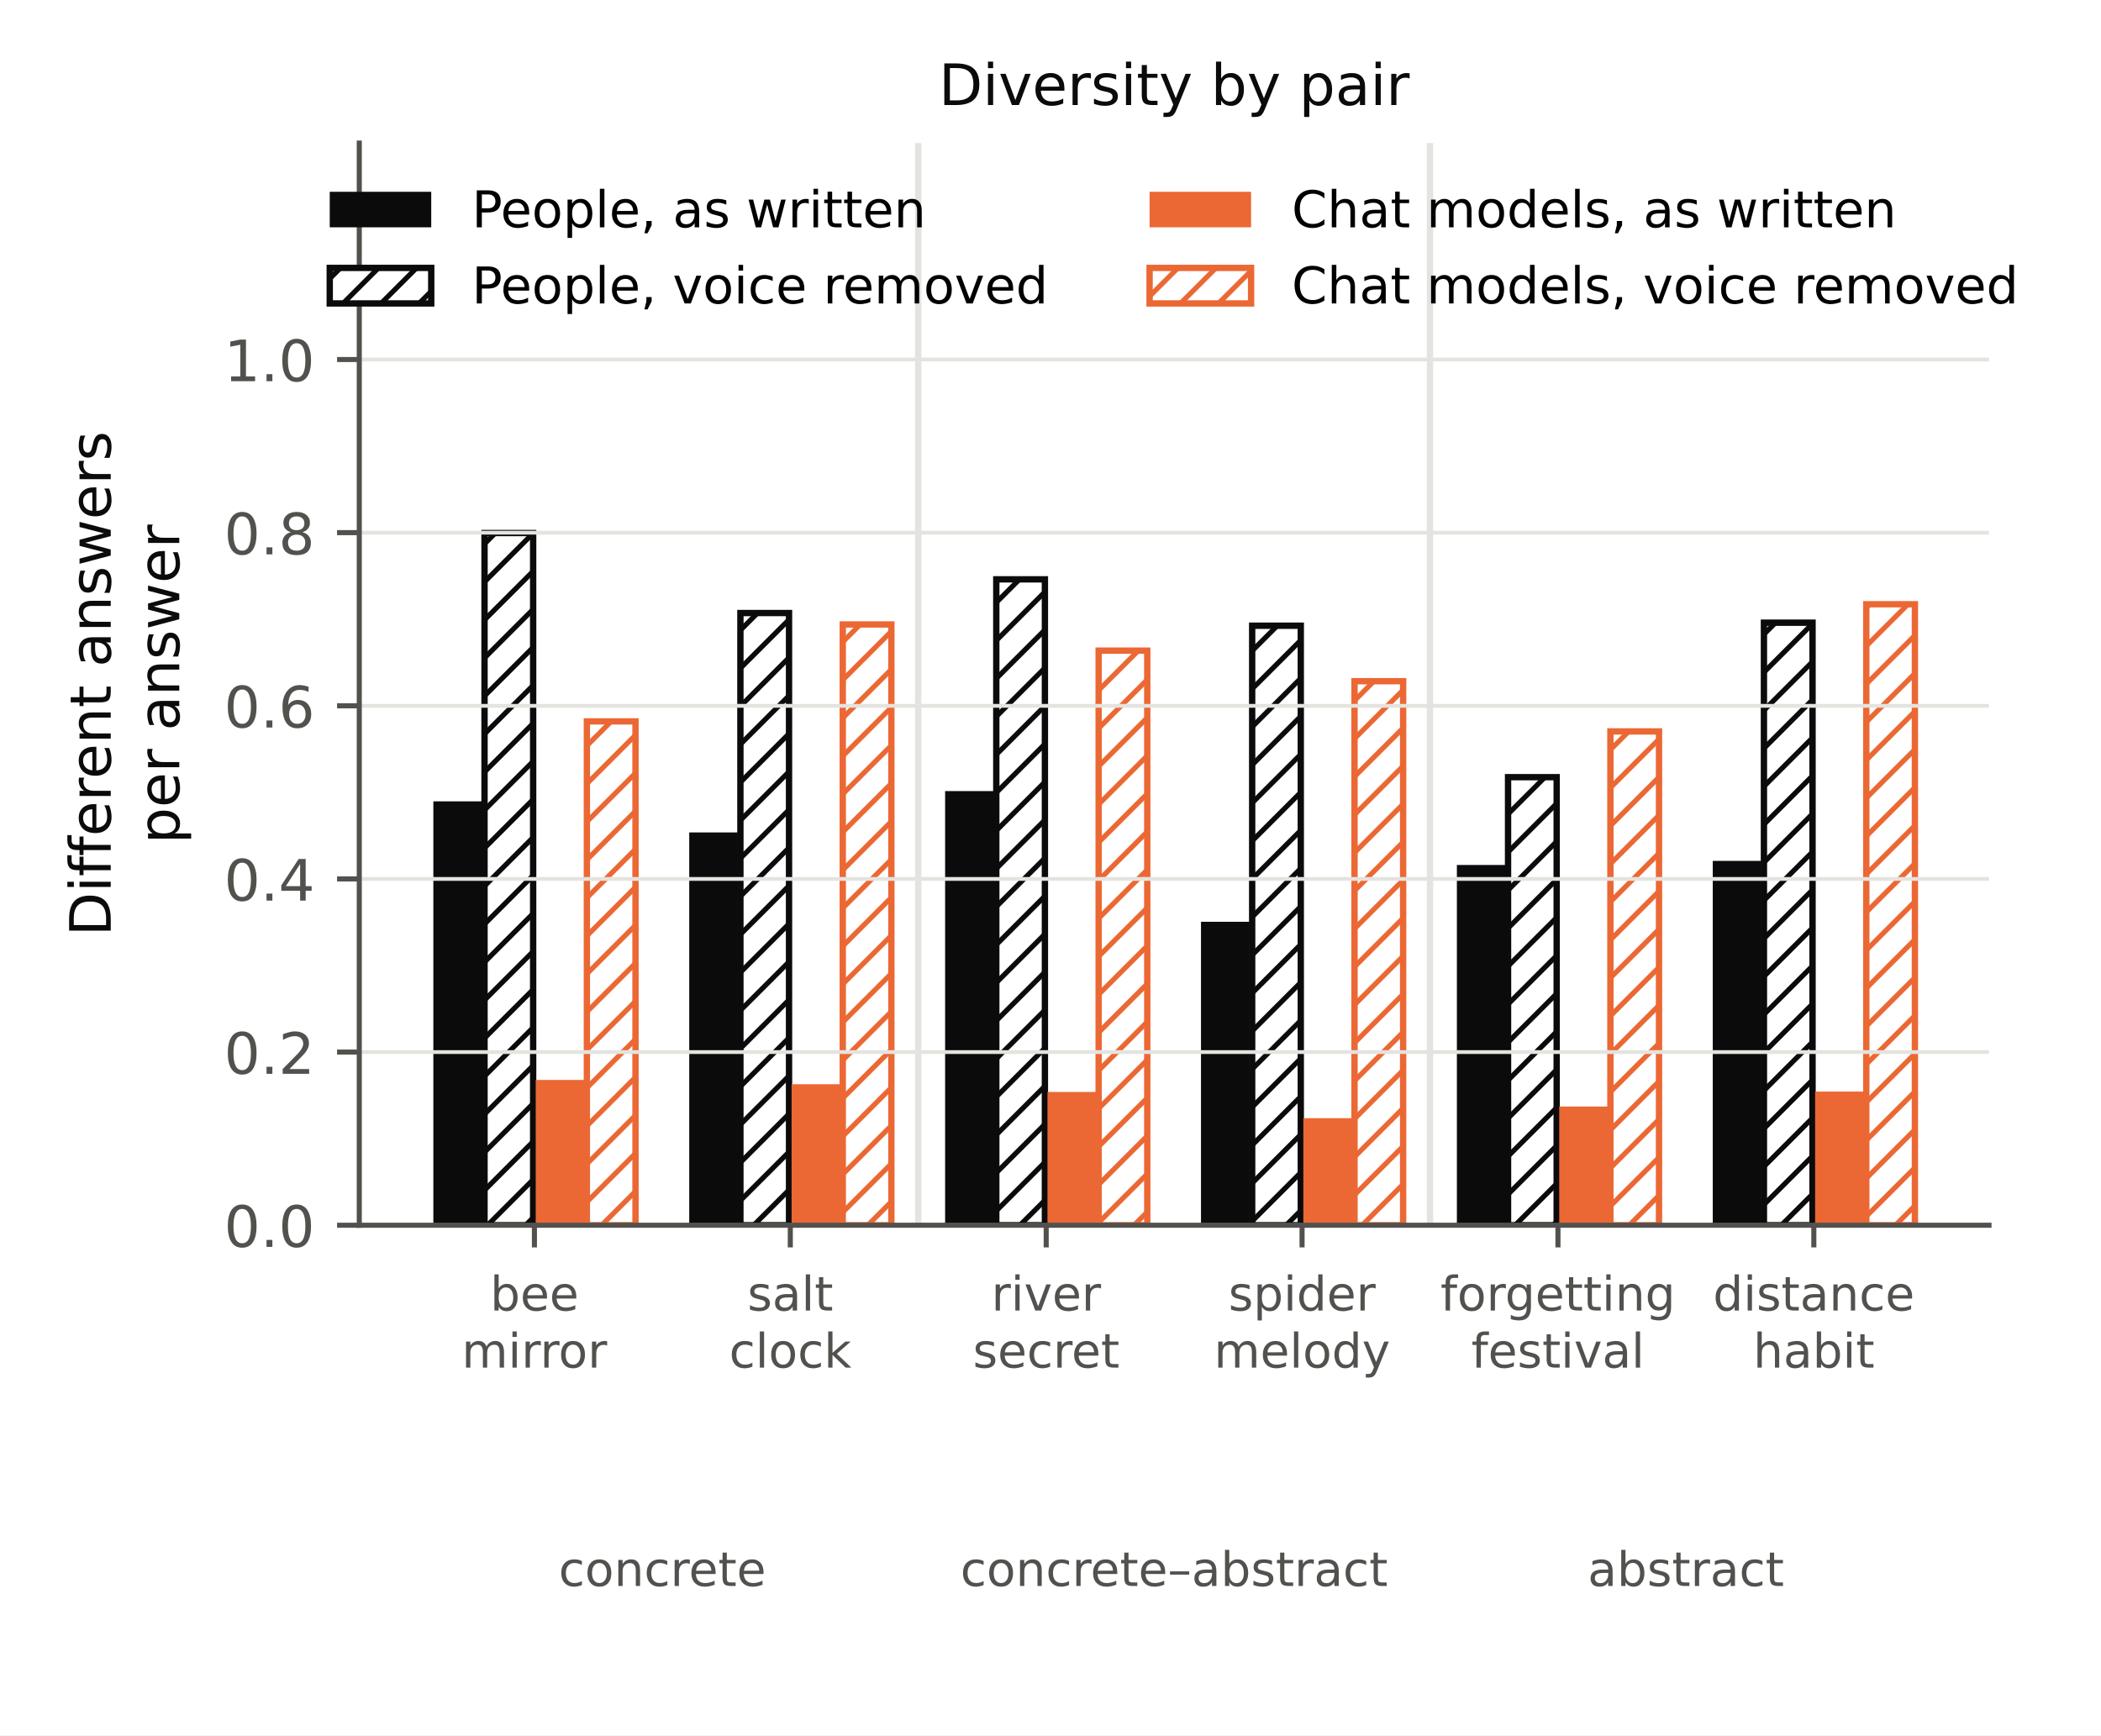
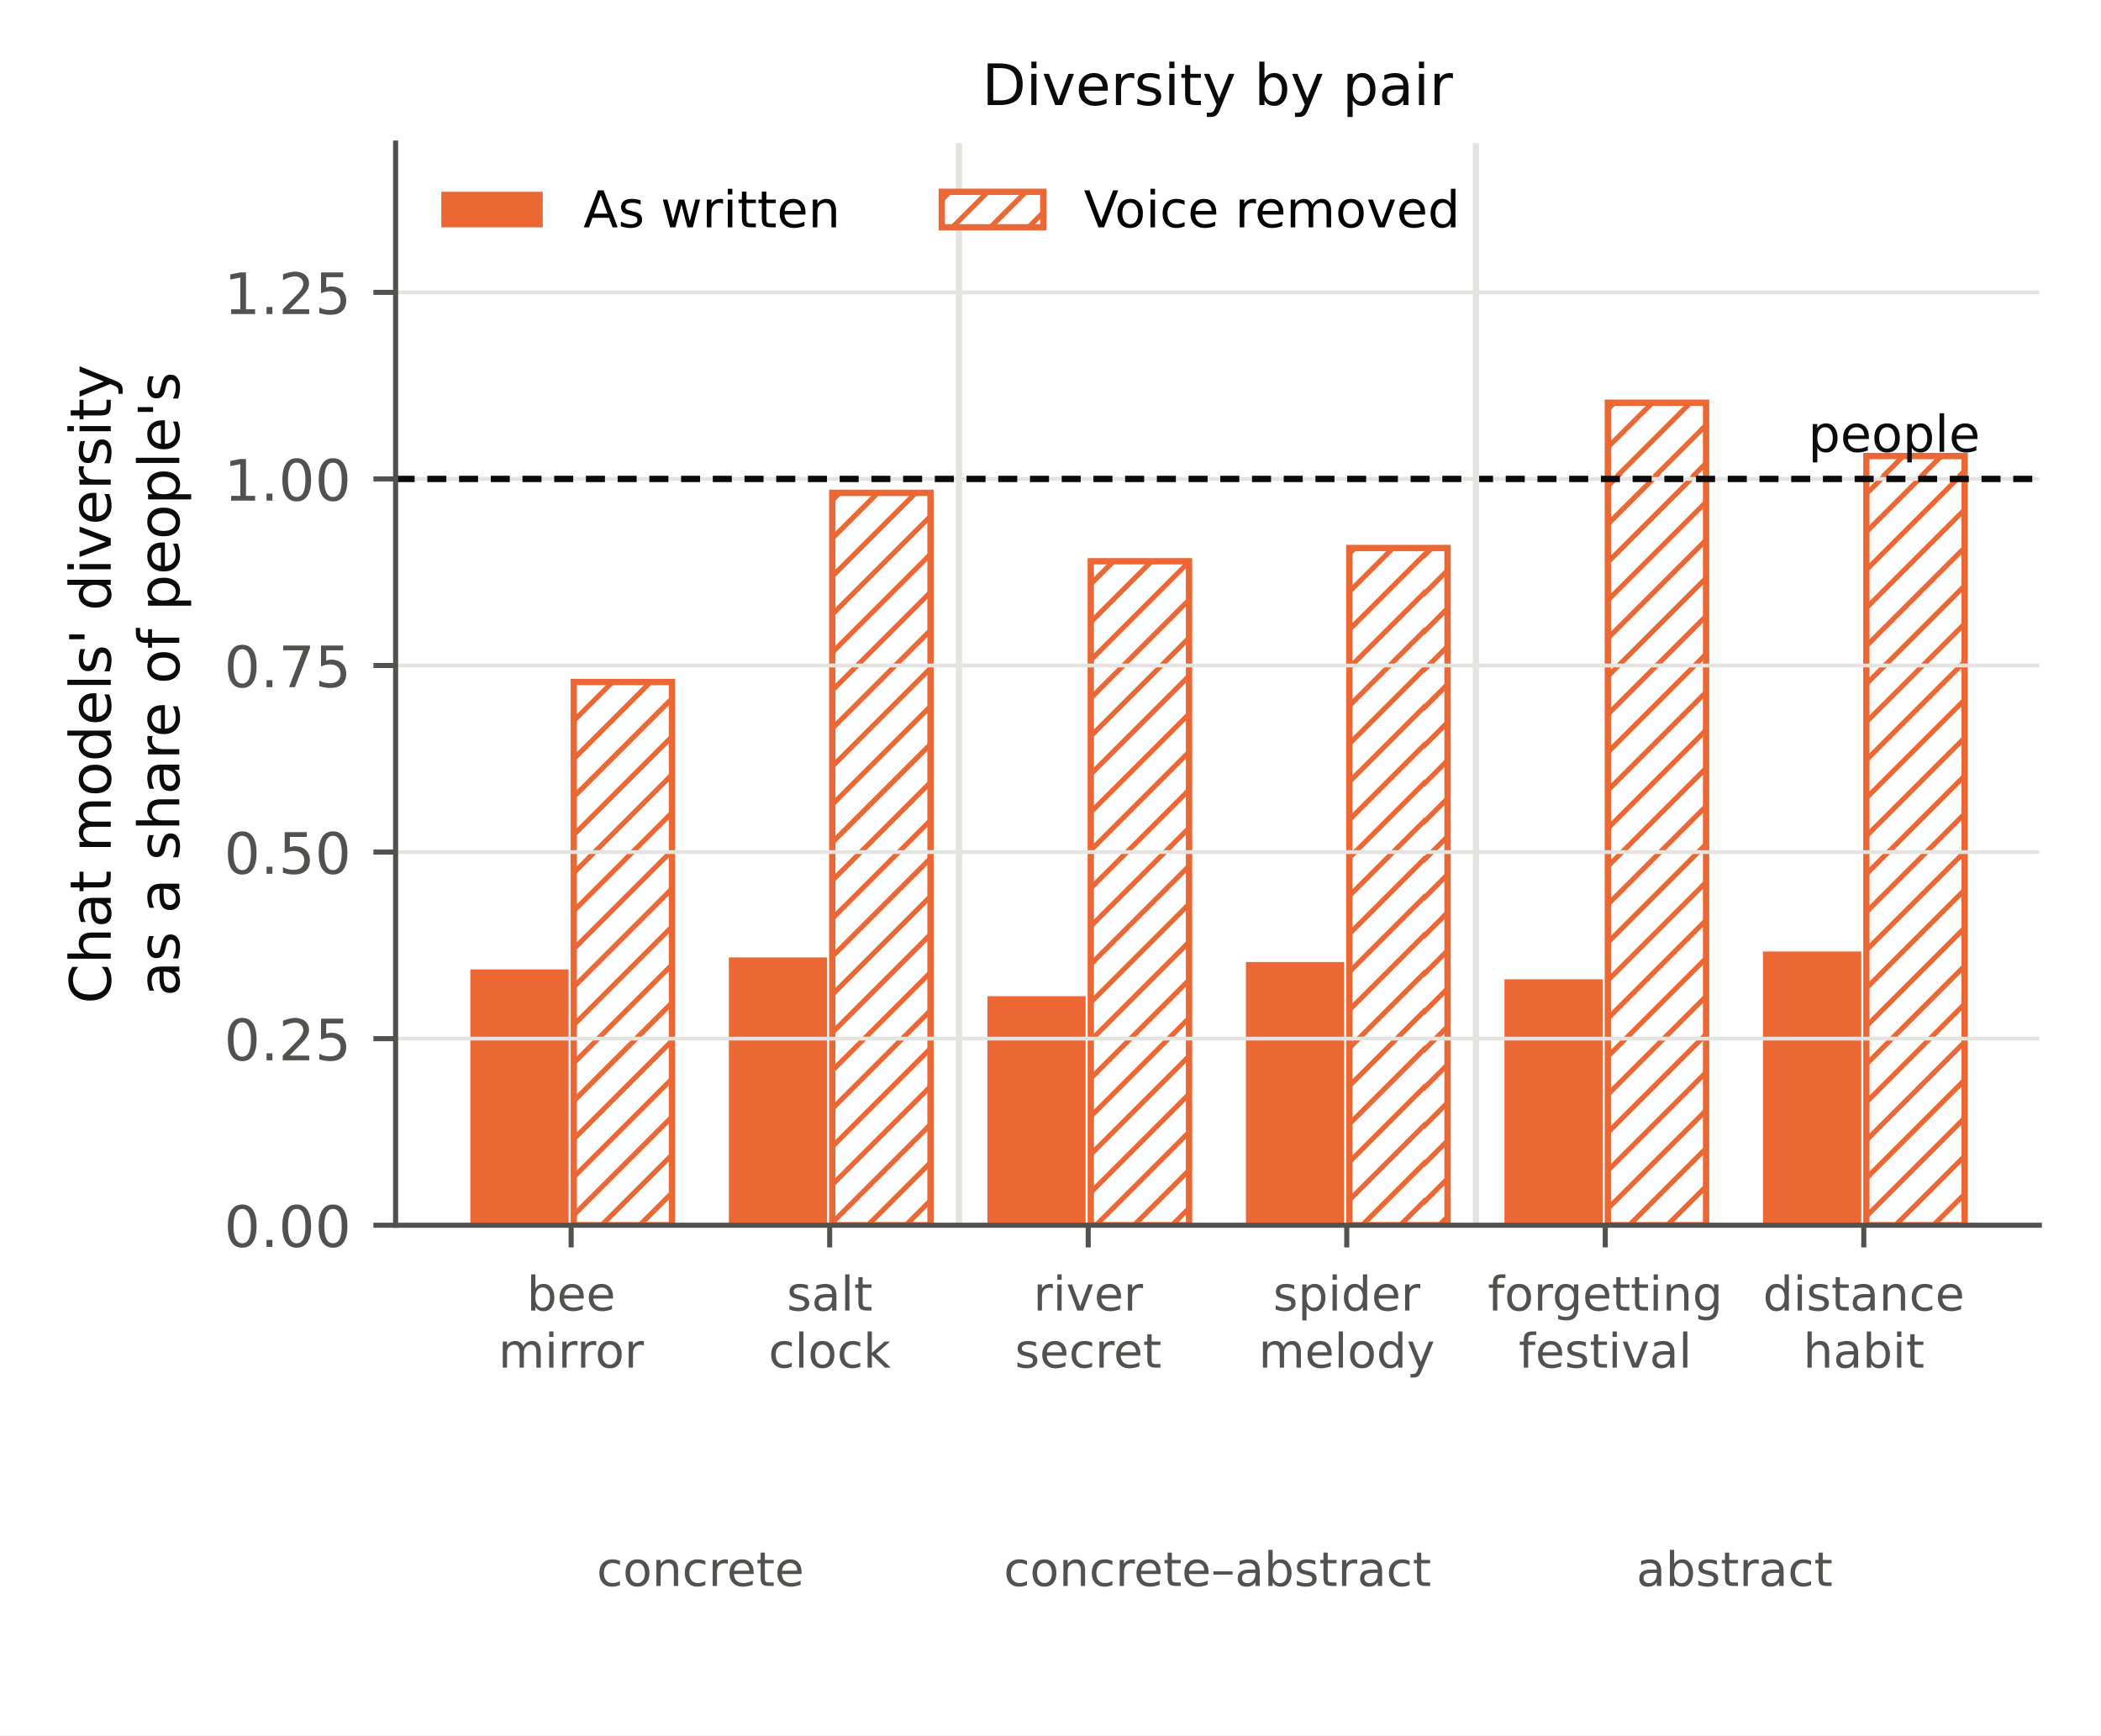
<svg xmlns="http://www.w3.org/2000/svg" xmlns:xlink="http://www.w3.org/1999/xlink" width="331.2pt" height="273.6pt" viewBox="0 0 331.2 273.6" version="1.1">
  <defs>
    <style type="text/css">*{stroke-linejoin: round; stroke-linecap: butt}</style>
  </defs>
  <g id="figure_1">
    <g id="patch_1">
      <path d="M 0 273.6  L 331.2 273.6  L 331.2 0  L 0 0  z " style="fill: #ffffff" />
    </g>
    <g id="axes_1">
      <g id="patch_2">
-         <path d="M 56.636 193.173  L 313.541 193.173  L 313.541 22.56  L 56.636 22.56  z " style="fill: #ffffff" />
+         <path d="M 62.364 193.173  L 321.48 193.173  L 321.48 22.56  L 62.364 22.56  z " style="fill: #ffffff" />
      </g>
      <g id="patch_3">
-         <path d="M 68.313 193.173  L 75.977 193.173  L 75.977 126.345  L 68.313 126.345  z " clip-path="url(#p3d65b54028)" style="fill: #0b0b0b" />
+         <path d="M 74.142 193.173  L 89.629 193.173  L 89.629 152.84  L 74.142 152.84  z " clip-path="url(#pec458d1ba6)" style="fill: #eb6834" />
      </g>
      <g id="patch_4">
-         <path d="M 108.65 193.173  L 116.314 193.173  L 116.314 131.24  L 108.65 131.24  z " clip-path="url(#p3d65b54028)" style="fill: #0b0b0b" />
+         <path d="M 114.896 193.173  L 130.383 193.173  L 130.383 150.944  L 114.896 150.944  z " clip-path="url(#pec458d1ba6)" style="fill: #eb6834" />
      </g>
      <g id="patch_5">
-         <path d="M 148.987 193.173  L 156.651 193.173  L 156.651 124.728  L 148.987 124.728  z " clip-path="url(#p3d65b54028)" style="fill: #0b0b0b" />
+         <path d="M 155.651 193.173  L 171.137 193.173  L 171.137 157.06  L 155.651 157.06  z " clip-path="url(#pec458d1ba6)" style="fill: #eb6834" />
      </g>
      <g id="patch_6">
-         <path d="M 189.324 193.173  L 196.988 193.173  L 196.988 145.327  L 189.324 145.327  z " clip-path="url(#p3d65b54028)" style="fill: #0b0b0b" />
+         <path d="M 196.405 193.173  L 211.892 193.173  L 211.892 151.668  L 196.405 151.668  z " clip-path="url(#pec458d1ba6)" style="fill: #eb6834" />
      </g>
      <g id="patch_7">
-         <path d="M 229.661 193.173  L 237.325 193.173  L 237.325 136.375  L 229.661 136.375  z " clip-path="url(#p3d65b54028)" style="fill: #0b0b0b" />
+         <path d="M 237.159 193.173  L 252.646 193.173  L 252.646 154.401  L 237.159 154.401  z " clip-path="url(#pec458d1ba6)" style="fill: #eb6834" />
      </g>
      <g id="patch_8">
-         <path d="M 269.998 193.173  L 277.662 193.173  L 277.662 135.726  L 269.998 135.726  z " clip-path="url(#p3d65b54028)" style="fill: #0b0b0b" />
+         <path d="M 277.914 193.173  L 293.4 193.173  L 293.4 150.014  L 277.914 150.014  z " clip-path="url(#pec458d1ba6)" style="fill: #eb6834" />
      </g>
      <g id="patch_9">
-         <path d="M 76.381 193.173  L 84.045 193.173  L 84.045 84.04  L 76.381 84.04  z " clip-path="url(#p3d65b54028)" style="fill: url(#h8c3c87f81f); stroke: #0b0b0b; stroke-linejoin: miter" />
+         <path d="M 90.444 193.173  L 105.93 193.173  L 105.93 107.522  L 90.444 107.522  z " clip-path="url(#pec458d1ba6)" style="fill: url(#hf40309694e); stroke: #eb6834; stroke-linejoin: miter" />
      </g>
      <g id="patch_10">
-         <path d="M 116.717 193.173  L 124.381 193.173  L 124.381 96.656  L 116.717 96.656  z " clip-path="url(#p3d65b54028)" style="fill: url(#h8c3c87f81f); stroke: #0b0b0b; stroke-linejoin: miter" />
+         <path d="M 131.198 193.173  L 146.685 193.173  L 146.685 77.704  L 131.198 77.704  z " clip-path="url(#pec458d1ba6)" style="fill: url(#hf40309694e); stroke: #eb6834; stroke-linejoin: miter" />
      </g>
      <g id="patch_11">
-         <path d="M 157.054 193.173  L 164.718 193.173  L 164.718 91.341  L 157.054 91.341  z " clip-path="url(#p3d65b54028)" style="fill: url(#h8c3c87f81f); stroke: #0b0b0b; stroke-linejoin: miter" />
+         <path d="M 171.952 193.173  L 187.439 193.173  L 187.439 88.49  L 171.952 88.49  z " clip-path="url(#pec458d1ba6)" style="fill: url(#hf40309694e); stroke: #eb6834; stroke-linejoin: miter" />
      </g>
      <g id="patch_12">
-         <path d="M 197.391 193.173  L 205.055 193.173  L 205.055 98.654  L 197.391 98.654  z " clip-path="url(#p3d65b54028)" style="fill: url(#h8c3c87f81f); stroke: #0b0b0b; stroke-linejoin: miter" />
+         <path d="M 212.707 193.173  L 228.193 193.173  L 228.193 86.397  L 212.707 86.397  z " clip-path="url(#pec458d1ba6)" style="fill: url(#hf40309694e); stroke: #eb6834; stroke-linejoin: miter" />
      </g>
      <g id="patch_13">
-         <path d="M 237.728 193.173  L 245.392 193.173  L 245.392 122.532  L 237.728 122.532  z " clip-path="url(#p3d65b54028)" style="fill: url(#h8c3c87f81f); stroke: #0b0b0b; stroke-linejoin: miter" />
+         <path d="M 253.461 193.173  L 268.948 193.173  L 268.948 63.496  L 253.461 63.496  z " clip-path="url(#pec458d1ba6)" style="fill: url(#hf40309694e); stroke: #eb6834; stroke-linejoin: miter" />
      </g>
      <g id="patch_14">
-         <path d="M 278.065 193.173  L 285.729 193.173  L 285.729 98.177  L 278.065 98.177  z " clip-path="url(#p3d65b54028)" style="fill: url(#h8c3c87f81f); stroke: #0b0b0b; stroke-linejoin: miter" />
-       </g>
-       <g id="patch_15">
-         <path d="M 84.448 193.173  L 92.112 193.173  L 92.112 170.265  L 84.448 170.265  z " clip-path="url(#p3d65b54028)" style="fill: #eb6834" />
-       </g>
-       <g id="patch_16">
-         <path d="M 124.785 193.173  L 132.449 193.173  L 132.449 170.945  L 124.785 170.945  z " clip-path="url(#p3d65b54028)" style="fill: #eb6834" />
-       </g>
-       <g id="patch_17">
-         <path d="M 165.122 193.173  L 172.786 193.173  L 172.786 172.166  L 165.122 172.166  z " clip-path="url(#p3d65b54028)" style="fill: #eb6834" />
-       </g>
-       <g id="patch_18">
-         <path d="M 205.459 193.173  L 213.123 193.173  L 213.123 176.296  L 205.459 176.296  z " clip-path="url(#p3d65b54028)" style="fill: #eb6834" />
-       </g>
-       <g id="patch_19">
-         <path d="M 245.795 193.173  L 253.459 193.173  L 253.459 174.457  L 245.795 174.457  z " clip-path="url(#p3d65b54028)" style="fill: #eb6834" />
-       </g>
-       <g id="patch_20">
-         <path d="M 286.132 193.173  L 293.796 193.173  L 293.796 172.102  L 286.132 172.102  z " clip-path="url(#p3d65b54028)" style="fill: #eb6834" />
-       </g>
-       <g id="patch_21">
-         <path d="M 92.515 193.173  L 100.179 193.173  L 100.179 113.733  L 92.515 113.733  z " clip-path="url(#p3d65b54028)" style="fill: url(#h7a14a3d2cf); stroke: #eb6834; stroke-linejoin: miter" />
-       </g>
-       <g id="patch_22">
-         <path d="M 132.852 193.173  L 140.516 193.173  L 140.516 98.457  L 132.852 98.457  z " clip-path="url(#p3d65b54028)" style="fill: url(#h7a14a3d2cf); stroke: #eb6834; stroke-linejoin: miter" />
-       </g>
-       <g id="patch_23">
-         <path d="M 173.189 193.173  L 180.853 193.173  L 180.853 102.576  L 173.189 102.576  z " clip-path="url(#p3d65b54028)" style="fill: url(#h7a14a3d2cf); stroke: #eb6834; stroke-linejoin: miter" />
-       </g>
-       <g id="patch_24">
-         <path d="M 213.526 193.173  L 221.19 193.173  L 221.19 107.4  L 213.526 107.4  z " clip-path="url(#p3d65b54028)" style="fill: url(#h7a14a3d2cf); stroke: #eb6834; stroke-linejoin: miter" />
-       </g>
-       <g id="patch_25">
-         <path d="M 253.863 193.173  L 261.527 193.173  L 261.527 115.32  L 253.863 115.32  z " clip-path="url(#p3d65b54028)" style="fill: url(#h7a14a3d2cf); stroke: #eb6834; stroke-linejoin: miter" />
-       </g>
-       <g id="patch_26">
-         <path d="M 294.2 193.173  L 301.864 193.173  L 301.864 95.266  L 294.2 95.266  z " clip-path="url(#p3d65b54028)" style="fill: url(#h7a14a3d2cf); stroke: #eb6834; stroke-linejoin: miter" />
+         <path d="M 294.215 193.173  L 309.702 193.173  L 309.702 71.903  L 294.215 71.903  z " clip-path="url(#pec458d1ba6)" style="fill: url(#hf40309694e); stroke: #eb6834; stroke-linejoin: miter" />
      </g>
      <g id="matplotlib.axis_1">
        <g id="xtick_1">
          <g id="line2d_1">
            <defs>
-               <path id="md7364058b7" d="M 0 0  L 0 3.5  " style="stroke: #52514e; stroke-width: 0.8" />
+               <path id="m7ecf73a3f7" d="M 0 0  L 0 3.5  " style="stroke: #52514e; stroke-width: 0.8" />
            </defs>
            <g>
-               <use xlink:href="#md7364058b7" x="84.246" y="193.173" style="fill: #52514e; stroke: #52514e; stroke-width: 0.8" />
+               <use xlink:href="#m7ecf73a3f7" x="90.036" y="193.173" style="fill: #52514e; stroke: #52514e; stroke-width: 0.8" />
            </g>
          </g>
          <g id="text_1">
-             <text style="font-size: 7.5px; font-family: 'DejaVu Sans'; fill: #52514e" transform="translate(77.25071 206.6225)">bee</text>
-             <text style="font-size: 7.5px; font-family: 'DejaVu Sans'; fill: #52514e" transform="translate(72.7806 215.6245)">mirror</text>
+             <text style="font-size: 7.5px; font-family: 'DejaVu Sans'; fill: #52514e" transform="translate(83.04067 206.6225)">bee</text>
+             <text style="font-size: 7.5px; font-family: 'DejaVu Sans'; fill: #52514e" transform="translate(78.57055 215.6245)">mirror</text>
          </g>
        </g>
        <g id="xtick_2">
          <g id="line2d_2">
            <g>
-               <use xlink:href="#md7364058b7" x="124.583" y="193.173" style="fill: #52514e; stroke: #52514e; stroke-width: 0.8" />
+               <use xlink:href="#m7ecf73a3f7" x="130.791" y="193.173" style="fill: #52514e; stroke: #52514e; stroke-width: 0.8" />
            </g>
          </g>
          <g id="text_2">
-             <text style="font-size: 7.5px; font-family: 'DejaVu Sans'; fill: #52514e" transform="translate(117.8196 206.6225)">salt</text>
-             <text style="font-size: 7.5px; font-family: 'DejaVu Sans'; fill: #52514e" transform="translate(114.9515 215.6245)">clock</text>
+             <text style="font-size: 7.5px; font-family: 'DejaVu Sans'; fill: #52514e" transform="translate(124.027 206.6225)">salt</text>
+             <text style="font-size: 7.5px; font-family: 'DejaVu Sans'; fill: #52514e" transform="translate(121.1589 215.6245)">clock</text>
          </g>
        </g>
        <g id="xtick_3">
          <g id="line2d_3">
            <g>
-               <use xlink:href="#md7364058b7" x="164.92" y="193.173" style="fill: #52514e; stroke: #52514e; stroke-width: 0.8" />
+               <use xlink:href="#m7ecf73a3f7" x="171.545" y="193.173" style="fill: #52514e; stroke: #52514e; stroke-width: 0.8" />
            </g>
          </g>
          <g id="text_3">
-             <text style="font-size: 7.5px; font-family: 'DejaVu Sans'; fill: #52514e" transform="translate(156.268 206.6225)">river</text>
-             <text style="font-size: 7.5px; font-family: 'DejaVu Sans'; fill: #52514e" transform="translate(153.3606 215.6239)">secret</text>
+             <text style="font-size: 7.5px; font-family: 'DejaVu Sans'; fill: #52514e" transform="translate(162.8929 206.6225)">river</text>
+             <text style="font-size: 7.5px; font-family: 'DejaVu Sans'; fill: #52514e" transform="translate(159.9855 215.6239)">secret</text>
          </g>
        </g>
        <g id="xtick_4">
          <g id="line2d_4">
            <g>
-               <use xlink:href="#md7364058b7" x="205.257" y="193.173" style="fill: #52514e; stroke: #52514e; stroke-width: 0.8" />
+               <use xlink:href="#m7ecf73a3f7" x="212.299" y="193.173" style="fill: #52514e; stroke: #52514e; stroke-width: 0.8" />
            </g>
          </g>
          <g id="text_4">
-             <text style="font-size: 7.5px; font-family: 'DejaVu Sans'; fill: #52514e" transform="translate(193.6512 206.6225)">spider</text>
-             <text style="font-size: 7.5px; font-family: 'DejaVu Sans'; fill: #52514e" transform="translate(191.3602 215.6245)">melody</text>
+             <text style="font-size: 7.5px; font-family: 'DejaVu Sans'; fill: #52514e" transform="translate(200.6935 206.6225)">spider</text>
+             <text style="font-size: 7.5px; font-family: 'DejaVu Sans'; fill: #52514e" transform="translate(198.4025 215.6245)">melody</text>
          </g>
        </g>
        <g id="xtick_5">
          <g id="line2d_5">
            <g>
-               <use xlink:href="#md7364058b7" x="245.594" y="193.173" style="fill: #52514e; stroke: #52514e; stroke-width: 0.8" />
+               <use xlink:href="#m7ecf73a3f7" x="253.053" y="193.173" style="fill: #52514e; stroke: #52514e; stroke-width: 0.8" />
            </g>
          </g>
          <g id="text_5">
-             <text style="font-size: 7.5px; font-family: 'DejaVu Sans'; fill: #52514e" transform="translate(227.0758 206.6225)">forgetting</text>
-             <text style="font-size: 7.5px; font-family: 'DejaVu Sans'; fill: #52514e" transform="translate(231.9414 215.6245)">festival</text>
+             <text style="font-size: 7.5px; font-family: 'DejaVu Sans'; fill: #52514e" transform="translate(234.5355 206.6225)">forgetting</text>
+             <text style="font-size: 7.5px; font-family: 'DejaVu Sans'; fill: #52514e" transform="translate(239.4011 215.6245)">festival</text>
          </g>
        </g>
        <g id="xtick_6">
          <g id="line2d_6">
            <g>
-               <use xlink:href="#md7364058b7" x="285.931" y="193.173" style="fill: #52514e; stroke: #52514e; stroke-width: 0.8" />
+               <use xlink:href="#m7ecf73a3f7" x="293.808" y="193.173" style="fill: #52514e; stroke: #52514e; stroke-width: 0.8" />
            </g>
          </g>
          <g id="text_6">
-             <text style="font-size: 7.5px; font-family: 'DejaVu Sans'; fill: #52514e" transform="translate(270.0406 206.6225)">distance</text>
-             <text style="font-size: 7.5px; font-family: 'DejaVu Sans'; fill: #52514e" transform="translate(276.3635 215.6245)">habit</text>
+             <text style="font-size: 7.5px; font-family: 'DejaVu Sans'; fill: #52514e" transform="translate(277.9178 206.6225)">distance</text>
+             <text style="font-size: 7.5px; font-family: 'DejaVu Sans'; fill: #52514e" transform="translate(284.2406 215.6245)">habit</text>
          </g>
        </g>
      </g>
      <g id="matplotlib.axis_2">
        <g id="ytick_1">
          <g id="line2d_7">
-             <path d="M 56.636 193.173  L 313.541 193.173  " clip-path="url(#p3d65b54028)" style="fill: none; stroke: #e4e3df; stroke-width: 0.6; stroke-linecap: square" />
+             <path d="M 62.364 193.173  L 321.48 193.173  " clip-path="url(#pec458d1ba6)" style="fill: none; stroke: #e4e3df; stroke-width: 0.6; stroke-linecap: square" />
          </g>
          <g id="line2d_8">
            <defs>
-               <path id="m2353f94dd3" d="M 0 0  L -3.5 0  " style="stroke: #52514e; stroke-width: 0.8" />
+               <path id="mae3910200f" d="M 0 0  L -3.5 0  " style="stroke: #52514e; stroke-width: 0.8" />
            </defs>
            <g>
-               <use xlink:href="#m2353f94dd3" x="56.636" y="193.173" style="fill: #52514e; stroke: #52514e; stroke-width: 0.8" />
+               <use xlink:href="#mae3910200f" x="62.364" y="193.173" style="fill: #52514e; stroke: #52514e; stroke-width: 0.8" />
            </g>
          </g>
          <g id="text_7">
-             <text style="font-size: 9px; font-family: 'DejaVu Sans'; text-anchor: end; fill: #52514e" x="49.636" y="196.592" transform="rotate(-0 49.63562 196.5918)">0.0</text>
+             <text style="font-size: 9px; font-family: 'DejaVu Sans'; text-anchor: end; fill: #52514e" x="55.364" y="196.592" transform="rotate(-0 55.36398 196.5918)">0.00</text>
          </g>
        </g>
        <g id="ytick_2">
          <g id="line2d_9">
-             <path d="M 56.636 165.875  L 313.541 165.875  " clip-path="url(#p3d65b54028)" style="fill: none; stroke: #e4e3df; stroke-width: 0.6; stroke-linecap: square" />
+             <path d="M 62.364 163.757  L 321.48 163.757  " clip-path="url(#pec458d1ba6)" style="fill: none; stroke: #e4e3df; stroke-width: 0.6; stroke-linecap: square" />
          </g>
          <g id="line2d_10">
            <g>
-               <use xlink:href="#m2353f94dd3" x="56.636" y="165.875" style="fill: #52514e; stroke: #52514e; stroke-width: 0.8" />
+               <use xlink:href="#mae3910200f" x="62.364" y="163.757" style="fill: #52514e; stroke: #52514e; stroke-width: 0.8" />
            </g>
          </g>
          <g id="text_8">
-             <text style="font-size: 9px; font-family: 'DejaVu Sans'; text-anchor: end; fill: #52514e" x="49.636" y="169.294" transform="rotate(-0 49.63562 169.2938)">0.2</text>
+             <text style="font-size: 9px; font-family: 'DejaVu Sans'; text-anchor: end; fill: #52514e" x="55.364" y="167.176" transform="rotate(-0 55.36398 167.1758)">0.25</text>
          </g>
        </g>
        <g id="ytick_3">
          <g id="line2d_11">
-             <path d="M 56.636 138.577  L 313.541 138.577  " clip-path="url(#p3d65b54028)" style="fill: none; stroke: #e4e3df; stroke-width: 0.6; stroke-linecap: square" />
+             <path d="M 62.364 134.341  L 321.48 134.341  " clip-path="url(#pec458d1ba6)" style="fill: none; stroke: #e4e3df; stroke-width: 0.6; stroke-linecap: square" />
          </g>
          <g id="line2d_12">
            <g>
-               <use xlink:href="#m2353f94dd3" x="56.636" y="138.577" style="fill: #52514e; stroke: #52514e; stroke-width: 0.8" />
+               <use xlink:href="#mae3910200f" x="62.364" y="134.341" style="fill: #52514e; stroke: #52514e; stroke-width: 0.8" />
            </g>
          </g>
          <g id="text_9">
-             <text style="font-size: 9px; font-family: 'DejaVu Sans'; text-anchor: end; fill: #52514e" x="49.636" y="141.996" transform="rotate(-0 49.63562 141.9957)">0.4</text>
+             <text style="font-size: 9px; font-family: 'DejaVu Sans'; text-anchor: end; fill: #52514e" x="55.364" y="137.76" transform="rotate(-0 55.36398 137.7598)">0.50</text>
          </g>
        </g>
        <g id="ytick_4">
          <g id="line2d_13">
-             <path d="M 56.636 111.279  L 313.541 111.279  " clip-path="url(#p3d65b54028)" style="fill: none; stroke: #e4e3df; stroke-width: 0.6; stroke-linecap: square" />
+             <path d="M 62.364 104.925  L 321.48 104.925  " clip-path="url(#pec458d1ba6)" style="fill: none; stroke: #e4e3df; stroke-width: 0.6; stroke-linecap: square" />
          </g>
          <g id="line2d_14">
            <g>
-               <use xlink:href="#m2353f94dd3" x="56.636" y="111.279" style="fill: #52514e; stroke: #52514e; stroke-width: 0.8" />
+               <use xlink:href="#mae3910200f" x="62.364" y="104.925" style="fill: #52514e; stroke: #52514e; stroke-width: 0.8" />
            </g>
          </g>
          <g id="text_10">
-             <text style="font-size: 9px; font-family: 'DejaVu Sans'; text-anchor: end; fill: #52514e" x="49.636" y="114.698" transform="rotate(-0 49.63562 114.6976)">0.6</text>
+             <text style="font-size: 9px; font-family: 'DejaVu Sans'; text-anchor: end; fill: #52514e" x="55.364" y="108.344" transform="rotate(-0 55.36398 108.3438)">0.75</text>
          </g>
        </g>
        <g id="ytick_5">
          <g id="line2d_15">
-             <path d="M 56.636 83.981  L 313.541 83.981  " clip-path="url(#p3d65b54028)" style="fill: none; stroke: #e4e3df; stroke-width: 0.6; stroke-linecap: square" />
+             <path d="M 62.364 75.509  L 321.48 75.509  " clip-path="url(#pec458d1ba6)" style="fill: none; stroke: #e4e3df; stroke-width: 0.6; stroke-linecap: square" />
          </g>
          <g id="line2d_16">
            <g>
-               <use xlink:href="#m2353f94dd3" x="56.636" y="83.981" style="fill: #52514e; stroke: #52514e; stroke-width: 0.8" />
+               <use xlink:href="#mae3910200f" x="62.364" y="75.509" style="fill: #52514e; stroke: #52514e; stroke-width: 0.8" />
            </g>
          </g>
          <g id="text_11">
-             <text style="font-size: 9px; font-family: 'DejaVu Sans'; text-anchor: end; fill: #52514e" x="49.636" y="87.4" transform="rotate(-0 49.63562 87.39959)">0.8</text>
+             <text style="font-size: 9px; font-family: 'DejaVu Sans'; text-anchor: end; fill: #52514e" x="55.364" y="78.928" transform="rotate(-0 55.36398 78.92777)">1.00</text>
          </g>
        </g>
        <g id="ytick_6">
          <g id="line2d_17">
-             <path d="M 56.636 56.683  L 313.541 56.683  " clip-path="url(#p3d65b54028)" style="fill: none; stroke: #e4e3df; stroke-width: 0.6; stroke-linecap: square" />
+             <path d="M 62.364 46.093  L 321.48 46.093  " clip-path="url(#pec458d1ba6)" style="fill: none; stroke: #e4e3df; stroke-width: 0.6; stroke-linecap: square" />
          </g>
          <g id="line2d_18">
            <g>
-               <use xlink:href="#m2353f94dd3" x="56.636" y="56.683" style="fill: #52514e; stroke: #52514e; stroke-width: 0.8" />
+               <use xlink:href="#mae3910200f" x="62.364" y="46.093" style="fill: #52514e; stroke: #52514e; stroke-width: 0.8" />
            </g>
          </g>
          <g id="text_12">
-             <text style="font-size: 9px; font-family: 'DejaVu Sans'; text-anchor: end; fill: #52514e" x="49.636" y="60.102" transform="rotate(-0 49.63562 60.10152)">1.0</text>
+             <text style="font-size: 9px; font-family: 'DejaVu Sans'; text-anchor: end; fill: #52514e" x="55.364" y="49.512" transform="rotate(-0 55.36398 49.51176)">1.25</text>
          </g>
        </g>
        <g id="text_13">
-           <text style="font-size: 9px; font-family: 'DejaVu Sans'; fill: #0b0b0b" transform="translate(17.45807 147.6134) rotate(-90)">Different answers</text>
-           <text style="font-size: 9px; font-family: 'DejaVu Sans'; fill: #0b0b0b" transform="translate(28.25982 133.025) rotate(-90)">per answer</text>
+           <text style="font-size: 9px; font-family: 'DejaVu Sans'; fill: #0b0b0b" transform="translate(17.45947 158.2475) rotate(-90)">Chat models' diversity</text>
+           <text style="font-size: 9px; font-family: 'DejaVu Sans'; fill: #0b0b0b" transform="translate(28.26193 157.0936) rotate(-90)">as a share of people's</text>
        </g>
      </g>
      <g id="line2d_19">
-         <path d="M 144.752 193.173  L 144.752 22.56  " clip-path="url(#p3d65b54028)" style="fill: none; stroke: #e4e3df; stroke-linecap: square" />
+         <path d="M 62.364 75.509  L 321.48 75.509  " clip-path="url(#pec458d1ba6)" style="fill: none; stroke-dasharray: 3,2; stroke-dashoffset: 0; stroke: #0b0b0b" />
      </g>
      <g id="line2d_20">
-         <path d="M 225.425 193.173  L 225.425 22.56  " clip-path="url(#p3d65b54028)" style="fill: none; stroke: #e4e3df; stroke-linecap: square" />
-       </g>
-       <g id="patch_27">
-         <path d="M 56.636 193.173  L 56.636 22.56  " style="fill: none; stroke: #52514e; stroke-width: 0.8; stroke-linejoin: miter; stroke-linecap: square" />
-       </g>
-       <g id="patch_28">
-         <path d="M 56.636 193.173  L 313.541 193.173  " style="fill: none; stroke: #52514e; stroke-width: 0.8; stroke-linejoin: miter; stroke-linecap: square" />
+         <path d="M 151.168 193.173  L 151.168 22.56  " clip-path="url(#pec458d1ba6)" style="fill: none; stroke: #e4e3df; stroke-linecap: square" />
+       </g>
+       <g id="line2d_21">
+         <path d="M 232.676 193.173  L 232.676 22.56  " clip-path="url(#pec458d1ba6)" style="fill: none; stroke: #e4e3df; stroke-linecap: square" />
+       </g>
+       <g id="patch_15">
+         <path d="M 62.364 193.173  L 62.364 22.56  " style="fill: none; stroke: #52514e; stroke-width: 0.8; stroke-linejoin: miter; stroke-linecap: square" />
+       </g>
+       <g id="patch_16">
+         <path d="M 62.364 193.173  L 321.48 193.173  " style="fill: none; stroke: #52514e; stroke-width: 0.8; stroke-linejoin: miter; stroke-linecap: square" />
      </g>
      <g id="text_14">
-         <text style="font-size: 7.5px; font-family: 'DejaVu Sans'; text-anchor: middle; fill: #52514e" x="104.415" y="250.055" transform="rotate(-0 104.4147 250.055)">concrete</text>
+         <text style="font-size: 8px; font-family: 'DejaVu Sans'; text-anchor: end; fill: #0b0b0b" x="312.147" y="71.234" transform="rotate(-0 312.1473 71.23367)">people</text>
      </g>
      <g id="text_15">
-         <text style="font-size: 7.5px; font-family: 'DejaVu Sans'; text-anchor: middle; fill: #52514e" x="185.088" y="250.056" transform="rotate(-0 185.0884 250.0556)">concrete–abstract</text>
+         <text style="font-size: 7.5px; font-family: 'DejaVu Sans'; text-anchor: middle; fill: #52514e" x="110.413" y="250.055" transform="rotate(-0 110.4133 250.055)">concrete</text>
      </g>
      <g id="text_16">
-         <text style="font-size: 7.5px; font-family: 'DejaVu Sans'; text-anchor: middle; fill: #52514e" x="265.762" y="250.056" transform="rotate(-0 265.7622 250.0556)">abstract</text>
+         <text style="font-size: 7.5px; font-family: 'DejaVu Sans'; text-anchor: middle; fill: #52514e" x="191.922" y="250.056" transform="rotate(-0 191.922 250.0556)">concrete–abstract</text>
      </g>
      <g id="text_17">
-         <text style="font-size: 9px; font-family: 'DejaVu Sans'; text-anchor: middle; fill: #0b0b0b" x="185.088" y="16.56" transform="rotate(-0 185.0884 16.56)">Diversity by pair</text>
+         <text style="font-size: 7.5px; font-family: 'DejaVu Sans'; text-anchor: middle; fill: #52514e" x="273.431" y="250.056" transform="rotate(-0 273.4306 250.0556)">abstract</text>
+       </g>
+       <g id="text_18">
+         <text style="font-size: 9px; font-family: 'DejaVu Sans'; text-anchor: middle; fill: #0b0b0b" x="191.922" y="16.56" transform="rotate(-0 191.922 16.56)">Diversity by pair</text>
      </g>
      <g id="legend_1">
-         <g id="patch_29">
-           <path d="M 51.98 35.839  L 67.98 35.839  L 67.98 30.239  L 51.98 30.239  z " style="fill: #0b0b0b" />
-         </g>
-         <g id="text_18">
-           <text style="font-size: 8px; font-family: 'DejaVu Sans'; text-anchor: start" x="74.38" y="35.839" transform="rotate(-0 74.38031 35.83875)">People, as written</text>
-         </g>
-         <g id="patch_30">
-           <path d="M 51.98 47.839  L 67.98 47.839  L 67.98 42.239  L 51.98 42.239  z " style="fill: url(#h8c3c87f81f); stroke: #0b0b0b; stroke-linejoin: miter" />
+         <g id="patch_17">
+           <path d="M 69.564 35.839  L 85.564 35.839  L 85.564 30.239  L 69.564 30.239  z " style="fill: #eb6834" />
        </g>
        <g id="text_19">
-           <text style="font-size: 8px; font-family: 'DejaVu Sans'; text-anchor: start" x="74.38" y="47.839" transform="rotate(-0 74.38031 47.83937)">People, voice removed</text>
-         </g>
-         <g id="patch_31">
-           <path d="M 181.22 35.839  L 197.22 35.839  L 197.22 30.239  L 181.22 30.239  z " style="fill: #eb6834" />
+           <text style="font-size: 8px; font-family: 'DejaVu Sans'; text-anchor: start" x="91.964" y="35.839" transform="rotate(-0 91.96398 35.83875)">As written</text>
+         </g>
+         <g id="patch_18">
+           <path d="M 148.465 35.839  L 164.465 35.839  L 164.465 30.239  L 148.465 30.239  z " style="fill: url(#hf40309694e); stroke: #eb6834; stroke-linejoin: miter" />
        </g>
        <g id="text_20">
-           <text style="font-size: 8px; font-family: 'DejaVu Sans'; text-anchor: start" x="203.62" y="35.839" transform="rotate(-0 203.6203 35.83875)">Chat models, as written</text>
-         </g>
-         <g id="patch_32">
-           <path d="M 181.22 47.839  L 197.22 47.839  L 197.22 42.239  L 181.22 42.239  z " style="fill: url(#h7a14a3d2cf); stroke: #eb6834; stroke-linejoin: miter" />
-         </g>
-         <g id="text_21">
-           <text style="font-size: 8px; font-family: 'DejaVu Sans'; text-anchor: start" x="203.62" y="47.839" transform="rotate(-0 203.6203 47.83937)">Chat models, voice removed</text>
+           <text style="font-size: 8px; font-family: 'DejaVu Sans'; text-anchor: start" x="170.865" y="35.839" transform="rotate(-0 170.8652 35.83875)">Voice removed</text>
        </g>
      </g>
    </g>
  </g>
  <defs>
-     <clipPath id="p3d65b54028">
-       <rect x="56.636" y="22.56" width="256.906" height="170.613" />
+     <clipPath id="pec458d1ba6">
+       <rect x="62.364" y="22.56" width="259.116" height="170.613" />
    </clipPath>
  </defs>
  <defs>
-     <pattern id="h8c3c87f81f" patternUnits="userSpaceOnUse" x="0" y="0" width="72" height="72">
-       <rect x="0" y="0" width="73" height="73" fill="#ffffff" />
-       <path d="M -36 36  L 36 -36  M -33 39  L 39 -33  M -30 42  L 42 -30  M -27 45  L 45 -27  M -24 48  L 48 -24  M -21 51  L 51 -21  M -18 54  L 54 -18  M -15 57  L 57 -15  M -12 60  L 60 -12  M -9 63  L 63 -9  M -6 66  L 66 -6  M -3 69  L 69 -3  M 0 72  L 72 0  M 3 75  L 75 3  M 6 78  L 78 6  M 9 81  L 81 9  M 12 84  L 84 12  M 15 87  L 87 15  M 18 90  L 90 18  M 21 93  L 93 21  M 24 96  L 96 24  M 27 99  L 99 27  M 30 102  L 102 30  M 33 105  L 105 33  M 36 108  L 108 36  " style="fill: #0b0b0b; stroke: #0b0b0b; stroke-width: 0.8; stroke-linecap: butt; stroke-linejoin: miter" />
-     </pattern>
-     <pattern id="h7a14a3d2cf" patternUnits="userSpaceOnUse" x="0" y="0" width="72" height="72">
+     <pattern id="hf40309694e" patternUnits="userSpaceOnUse" x="0" y="0" width="72" height="72">
      <rect x="0" y="0" width="73" height="73" fill="#ffffff" />
      <path d="M -36 36  L 36 -36  M -33 39  L 39 -33  M -30 42  L 42 -30  M -27 45  L 45 -27  M -24 48  L 48 -24  M -21 51  L 51 -21  M -18 54  L 54 -18  M -15 57  L 57 -15  M -12 60  L 60 -12  M -9 63  L 63 -9  M -6 66  L 66 -6  M -3 69  L 69 -3  M 0 72  L 72 0  M 3 75  L 75 3  M 6 78  L 78 6  M 9 81  L 81 9  M 12 84  L 84 12  M 15 87  L 87 15  M 18 90  L 90 18  M 21 93  L 93 21  M 24 96  L 96 24  M 27 99  L 99 27  M 30 102  L 102 30  M 33 105  L 105 33  M 36 108  L 108 36  " style="fill: #eb6834; stroke: #eb6834; stroke-width: 0.8; stroke-linecap: butt; stroke-linejoin: miter" />
    </pattern>
  </defs>
</svg>
